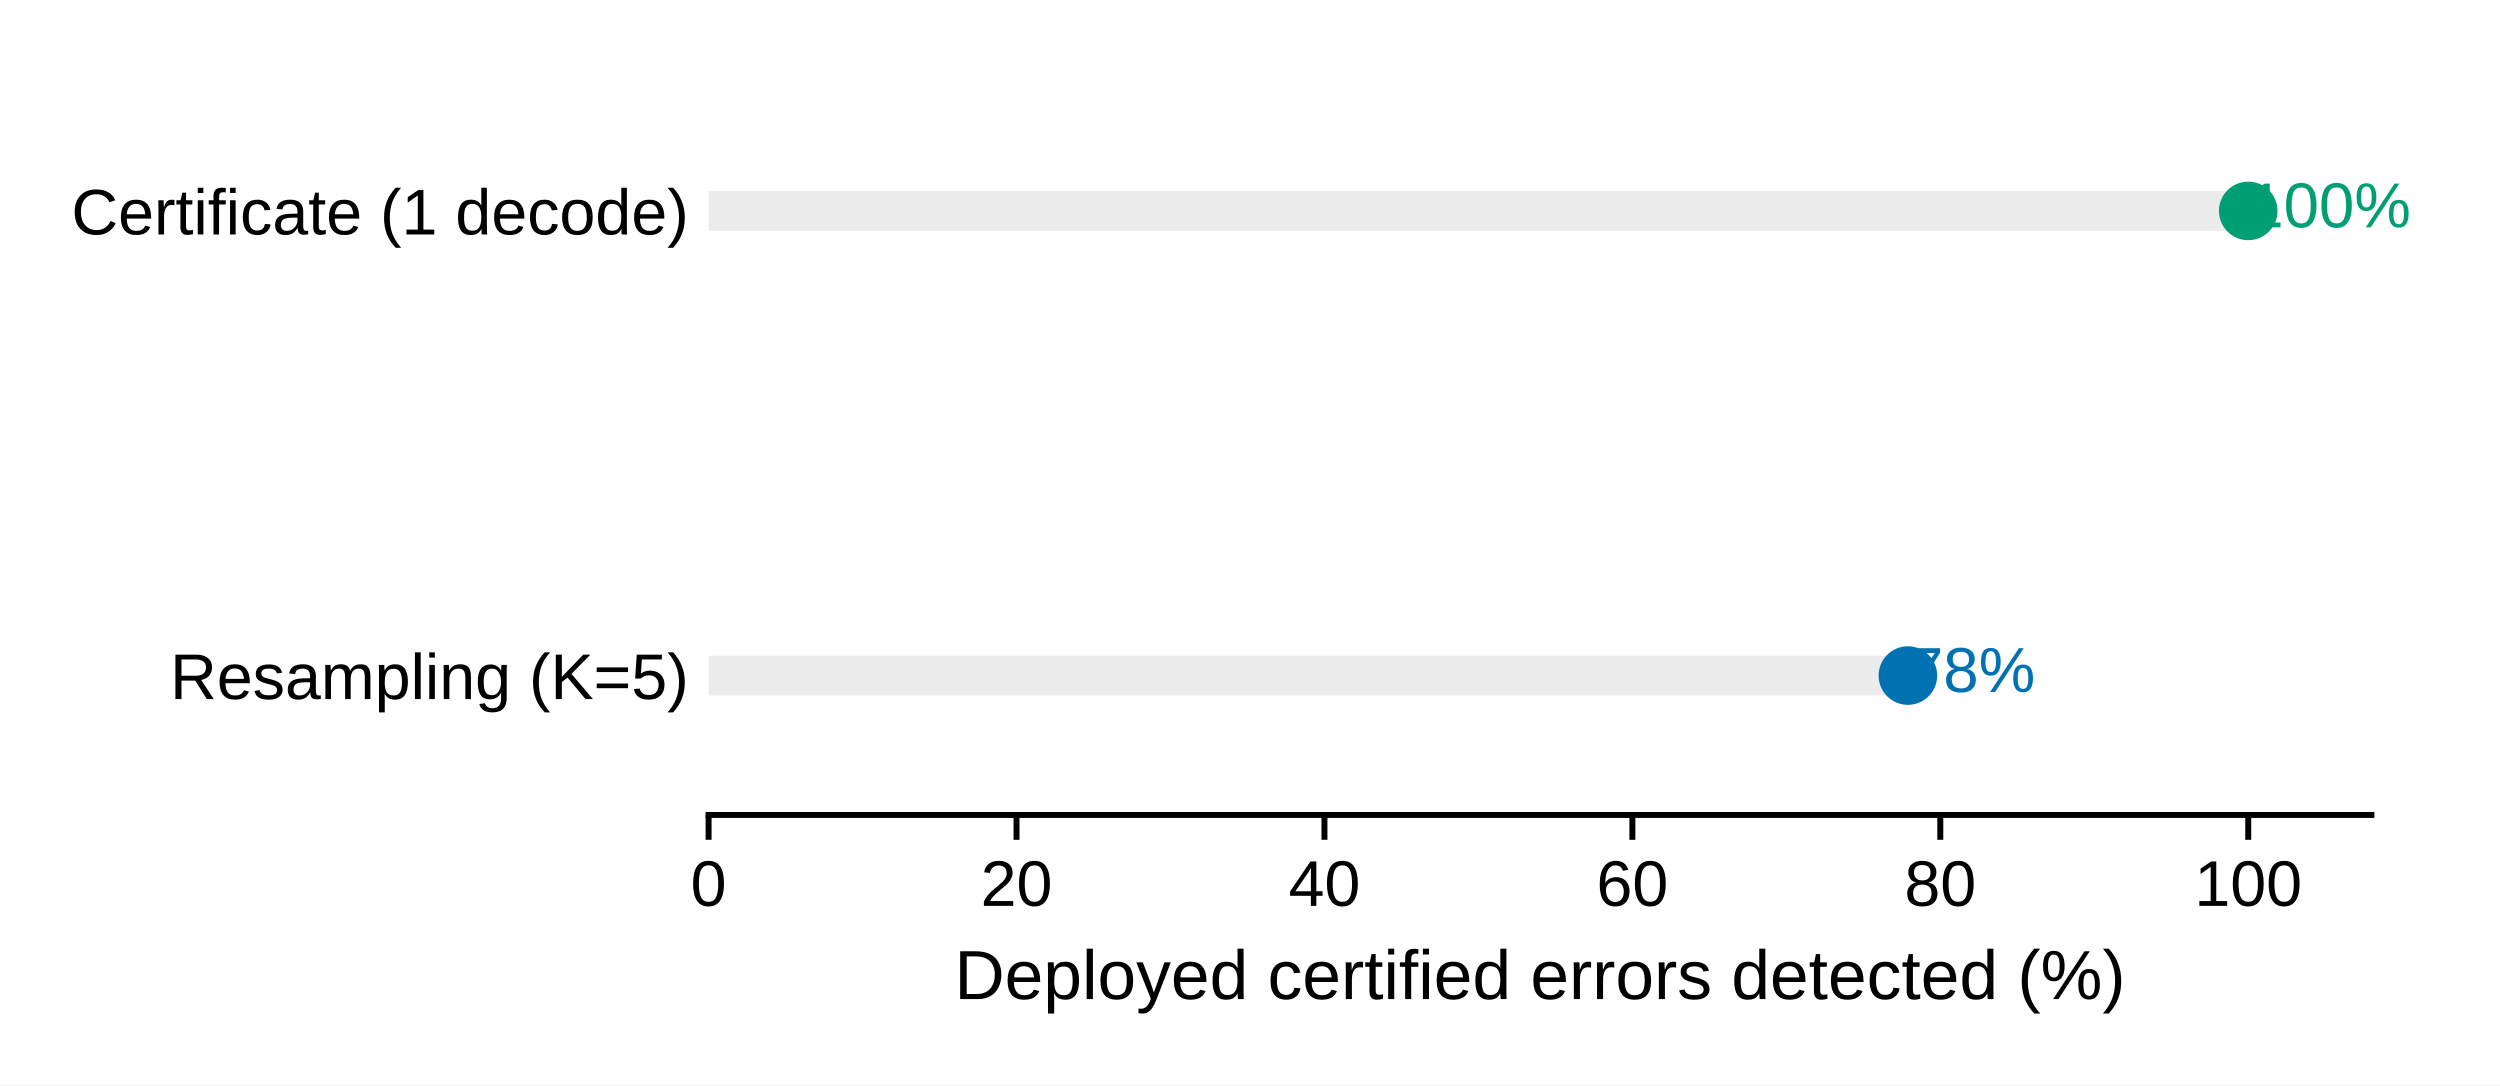
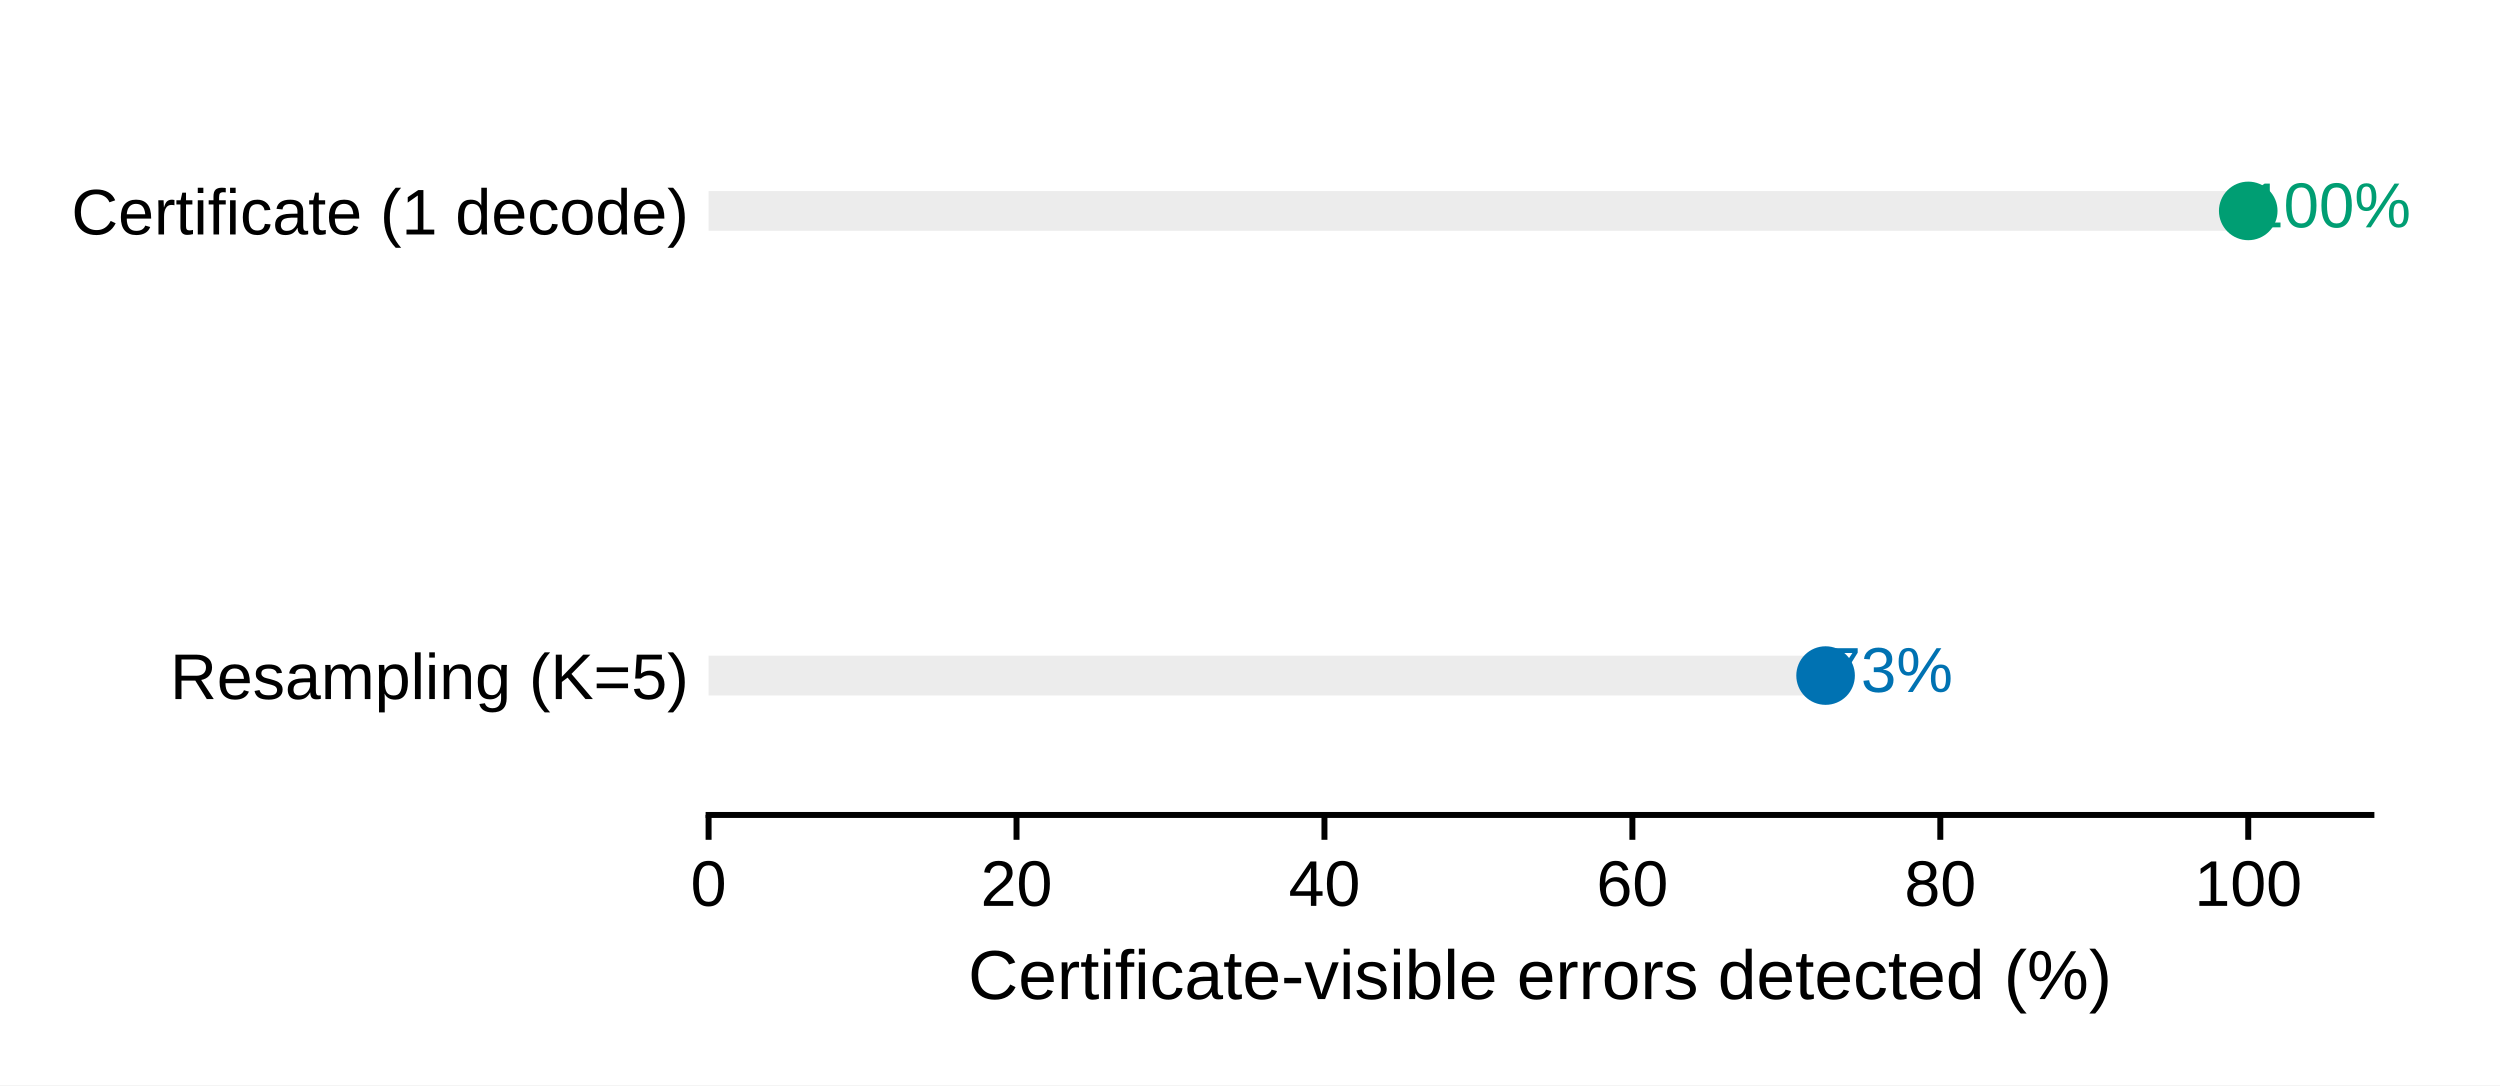
<svg xmlns="http://www.w3.org/2000/svg" xmlns:xlink="http://www.w3.org/1999/xlink" width="251.682pt" height="109.258pt" viewBox="0 0 251.682 109.258" version="1.1">
  <defs>
    <style type="text/css">*{stroke-linejoin: round; stroke-linecap: butt}</style>
  </defs>
  <g id="figure_1">
    <g id="patch_1">
      <path d="M 0 109.258  L 251.682 109.258  L 251.682 0  L 0 0  z " style="fill: #ffffff" />
    </g>
    <g id="axes_1">
      <g id="patch_2">
        <path d="M 71.336 82.044  L 238.736 82.044  L 238.736 7.2  L 71.336 7.2  z " style="fill: #ffffff" />
      </g>
      <g id="LineCollection_1">
-         <path d="M 71.336 21.233  L 226.336 21.233  " clip-path="url(#peed5b40dfe)" style="fill: none; stroke: #ececec; stroke-width: 4" />
-         <path d="M 71.336 68.011  L 192.073 68.011  " clip-path="url(#peed5b40dfe)" style="fill: none; stroke: #ececec; stroke-width: 4" />
+         <path d="M 71.336 21.233  L 226.336 21.233  " clip-path="url(#pd57809428d)" style="fill: none; stroke: #ececec; stroke-width: 4" />
+         <path d="M 71.336 68.011  L 183.787 68.011  " clip-path="url(#pd57809428d)" style="fill: none; stroke: #ececec; stroke-width: 4" />
      </g>
      <g id="matplotlib.axis_1">
        <g id="xtick_1">
          <g id="line2d_1">
            <defs>
-               <path id="m8d0660f006" d="M 0 0  L 0 2.5  " style="stroke: #000000; stroke-width: 0.6" />
+               <path id="m9bea0a0ebb" d="M 0 0  L 0 2.5  " style="stroke: #000000; stroke-width: 0.6" />
            </defs>
            <g>
-               <use xlink:href="#m8d0660f006" x="71.336" y="82.044" style="stroke: #000000; stroke-width: 0.6" />
+               <use xlink:href="#m9bea0a0ebb" x="71.336" y="82.044" style="stroke: #000000; stroke-width: 0.6" />
            </g>
          </g>
          <g id="text_1">
            <text style="font-size: 6.5px; font-family: 'Arial', 'DejaVu Sans', 'Liberation Sans', sans-serif; text-anchor: middle" x="71.336" y="91.197" transform="rotate(-0 71.33594 91.19658)">0</text>
          </g>
        </g>
        <g id="xtick_2">
          <g id="line2d_2">
            <g>
-               <use xlink:href="#m8d0660f006" x="102.336" y="82.044" style="stroke: #000000; stroke-width: 0.6" />
+               <use xlink:href="#m9bea0a0ebb" x="102.336" y="82.044" style="stroke: #000000; stroke-width: 0.6" />
            </g>
          </g>
          <g id="text_2">
            <text style="font-size: 6.5px; font-family: 'Arial', 'DejaVu Sans', 'Liberation Sans', sans-serif; text-anchor: middle" x="102.336" y="91.197" transform="rotate(-0 102.3359 91.19658)">20</text>
          </g>
        </g>
        <g id="xtick_3">
          <g id="line2d_3">
            <g>
-               <use xlink:href="#m8d0660f006" x="133.336" y="82.044" style="stroke: #000000; stroke-width: 0.6" />
+               <use xlink:href="#m9bea0a0ebb" x="133.336" y="82.044" style="stroke: #000000; stroke-width: 0.6" />
            </g>
          </g>
          <g id="text_3">
            <text style="font-size: 6.5px; font-family: 'Arial', 'DejaVu Sans', 'Liberation Sans', sans-serif; text-anchor: middle" x="133.336" y="91.197" transform="rotate(-0 133.3359 91.19658)">40</text>
          </g>
        </g>
        <g id="xtick_4">
          <g id="line2d_4">
            <g>
-               <use xlink:href="#m8d0660f006" x="164.336" y="82.044" style="stroke: #000000; stroke-width: 0.6" />
+               <use xlink:href="#m9bea0a0ebb" x="164.336" y="82.044" style="stroke: #000000; stroke-width: 0.6" />
            </g>
          </g>
          <g id="text_4">
            <text style="font-size: 6.5px; font-family: 'Arial', 'DejaVu Sans', 'Liberation Sans', sans-serif; text-anchor: middle" x="164.336" y="91.197" transform="rotate(-0 164.3359 91.19658)">60</text>
          </g>
        </g>
        <g id="xtick_5">
          <g id="line2d_5">
            <g>
-               <use xlink:href="#m8d0660f006" x="195.336" y="82.044" style="stroke: #000000; stroke-width: 0.6" />
+               <use xlink:href="#m9bea0a0ebb" x="195.336" y="82.044" style="stroke: #000000; stroke-width: 0.6" />
            </g>
          </g>
          <g id="text_5">
            <text style="font-size: 6.5px; font-family: 'Arial', 'DejaVu Sans', 'Liberation Sans', sans-serif; text-anchor: middle" x="195.336" y="91.197" transform="rotate(-0 195.3359 91.19658)">80</text>
          </g>
        </g>
        <g id="xtick_6">
          <g id="line2d_6">
            <g>
-               <use xlink:href="#m8d0660f006" x="226.336" y="82.044" style="stroke: #000000; stroke-width: 0.6" />
+               <use xlink:href="#m9bea0a0ebb" x="226.336" y="82.044" style="stroke: #000000; stroke-width: 0.6" />
            </g>
          </g>
          <g id="text_6">
            <text style="font-size: 6.5px; font-family: 'Arial', 'DejaVu Sans', 'Liberation Sans', sans-serif; text-anchor: middle" x="226.336" y="91.197" transform="rotate(-0 226.3359 91.19658)">100</text>
          </g>
        </g>
        <g id="text_7">
-           <text style="font-size: 7px; font-family: 'Arial', 'DejaVu Sans', 'Liberation Sans', sans-serif; text-anchor: middle" x="155.036" y="100.584" transform="rotate(-0 155.0359 100.5842)">Deployed certified errors detected (%)</text>
+           <text style="font-size: 7px; font-family: 'Arial', 'DejaVu Sans', 'Liberation Sans', sans-serif; text-anchor: middle" x="155.036" y="100.584" transform="rotate(-0 155.0359 100.5842)">Certificate-visible errors detected (%)</text>
        </g>
      </g>
      <g id="matplotlib.axis_2">
        <g id="ytick_1">
          <g id="line2d_7" />
          <g id="text_8">
            <text style="font-size: 6.5px; font-family: 'Arial', 'DejaVu Sans', 'Liberation Sans', sans-serif; text-anchor: end" x="69.336" y="23.599" transform="rotate(-0 69.33594 23.59915)">Certificate (1 decode)</text>
          </g>
        </g>
        <g id="ytick_2">
          <g id="line2d_8" />
          <g id="text_9">
            <text style="font-size: 6.5px; font-family: 'Arial', 'DejaVu Sans', 'Liberation Sans', sans-serif; text-anchor: end" x="69.336" y="70.377" transform="rotate(-0 69.33594 70.37665)">Resampling (K=5)</text>
          </g>
        </g>
      </g>
      <g id="PathCollection_1">
        <defs>
-           <path id="C0_0_f2e30eb9f8" d="M 0 2.449  C 0.65 2.449 1.273 2.191 1.732 1.732  C 2.191 1.273 2.449 0.65 2.449 -0  C 2.449 -0.65 2.191 -1.273 1.732 -1.732  C 1.273 -2.191 0.65 -2.449 0 -2.449  C -0.65 -2.449 -1.273 -2.191 -1.732 -1.732  C -2.191 -1.273 -2.449 -0.65 -2.449 0  C -2.449 0.65 -2.191 1.273 -1.732 1.732  C -1.273 2.191 -0.65 2.449 0 2.449  z " />
+           <path id="C0_0_d915e4b761" d="M 0 2.449  C 0.65 2.449 1.273 2.191 1.732 1.732  C 2.191 1.273 2.449 0.65 2.449 -0  C 2.449 -0.65 2.191 -1.273 1.732 -1.732  C 1.273 -2.191 0.65 -2.449 0 -2.449  C -0.65 -2.449 -1.273 -2.191 -1.732 -1.732  C -2.191 -1.273 -2.449 -0.65 -2.449 0  C -2.449 0.65 -2.191 1.273 -1.732 1.732  C -1.273 2.191 -0.65 2.449 0 2.449  z " />
        </defs>
-         <g clip-path="url(#peed5b40dfe)">
-           <use xlink:href="#C0_0_f2e30eb9f8" x="226.336" y="21.233" style="fill: #009e73; stroke: #009e73" />
+         <g clip-path="url(#pd57809428d)">
+           <use xlink:href="#C0_0_d915e4b761" x="226.336" y="21.233" style="fill: #009e73; stroke: #009e73" />
        </g>
-         <g clip-path="url(#peed5b40dfe)">
-           <use xlink:href="#C0_0_f2e30eb9f8" x="192.073" y="68.011" style="fill: #0072b2; stroke: #0072b2" />
+         <g clip-path="url(#pd57809428d)">
+           <use xlink:href="#C0_0_d915e4b761" x="183.787" y="68.011" style="fill: #0072b2; stroke: #0072b2" />
        </g>
      </g>
      <g id="patch_3">
        <path d="M 71.336 82.044  L 238.736 82.044  " style="fill: none; stroke: #000000; stroke-width: 0.6; stroke-linejoin: miter; stroke-linecap: square" />
      </g>
      <g id="text_10">
        <text style="font-size: 6.4px; font-family: 'Arial', 'DejaVu Sans', 'Liberation Sans', sans-serif; text-anchor: start; fill: #009e73" x="226.336" y="22.888" transform="rotate(-0 226.3359 22.88775)"> 100%</text>
      </g>
      <g id="text_11">
-         <text style="font-size: 6.4px; font-family: 'Arial', 'DejaVu Sans', 'Liberation Sans', sans-serif; text-anchor: start; fill: #0072b2" x="192.073" y="69.665" transform="rotate(-0 192.0728 69.66525)"> 78%</text>
+         <text style="font-size: 6.4px; font-family: 'Arial', 'DejaVu Sans', 'Liberation Sans', sans-serif; text-anchor: start; fill: #0072b2" x="183.787" y="69.665" transform="rotate(-0 183.7869 69.66525)"> 73%</text>
      </g>
    </g>
  </g>
  <defs>
-     <clipPath id="peed5b40dfe">
+     <clipPath id="pd57809428d">
      <rect x="71.336" y="7.2" width="167.4" height="74.844" />
    </clipPath>
  </defs>
</svg>
